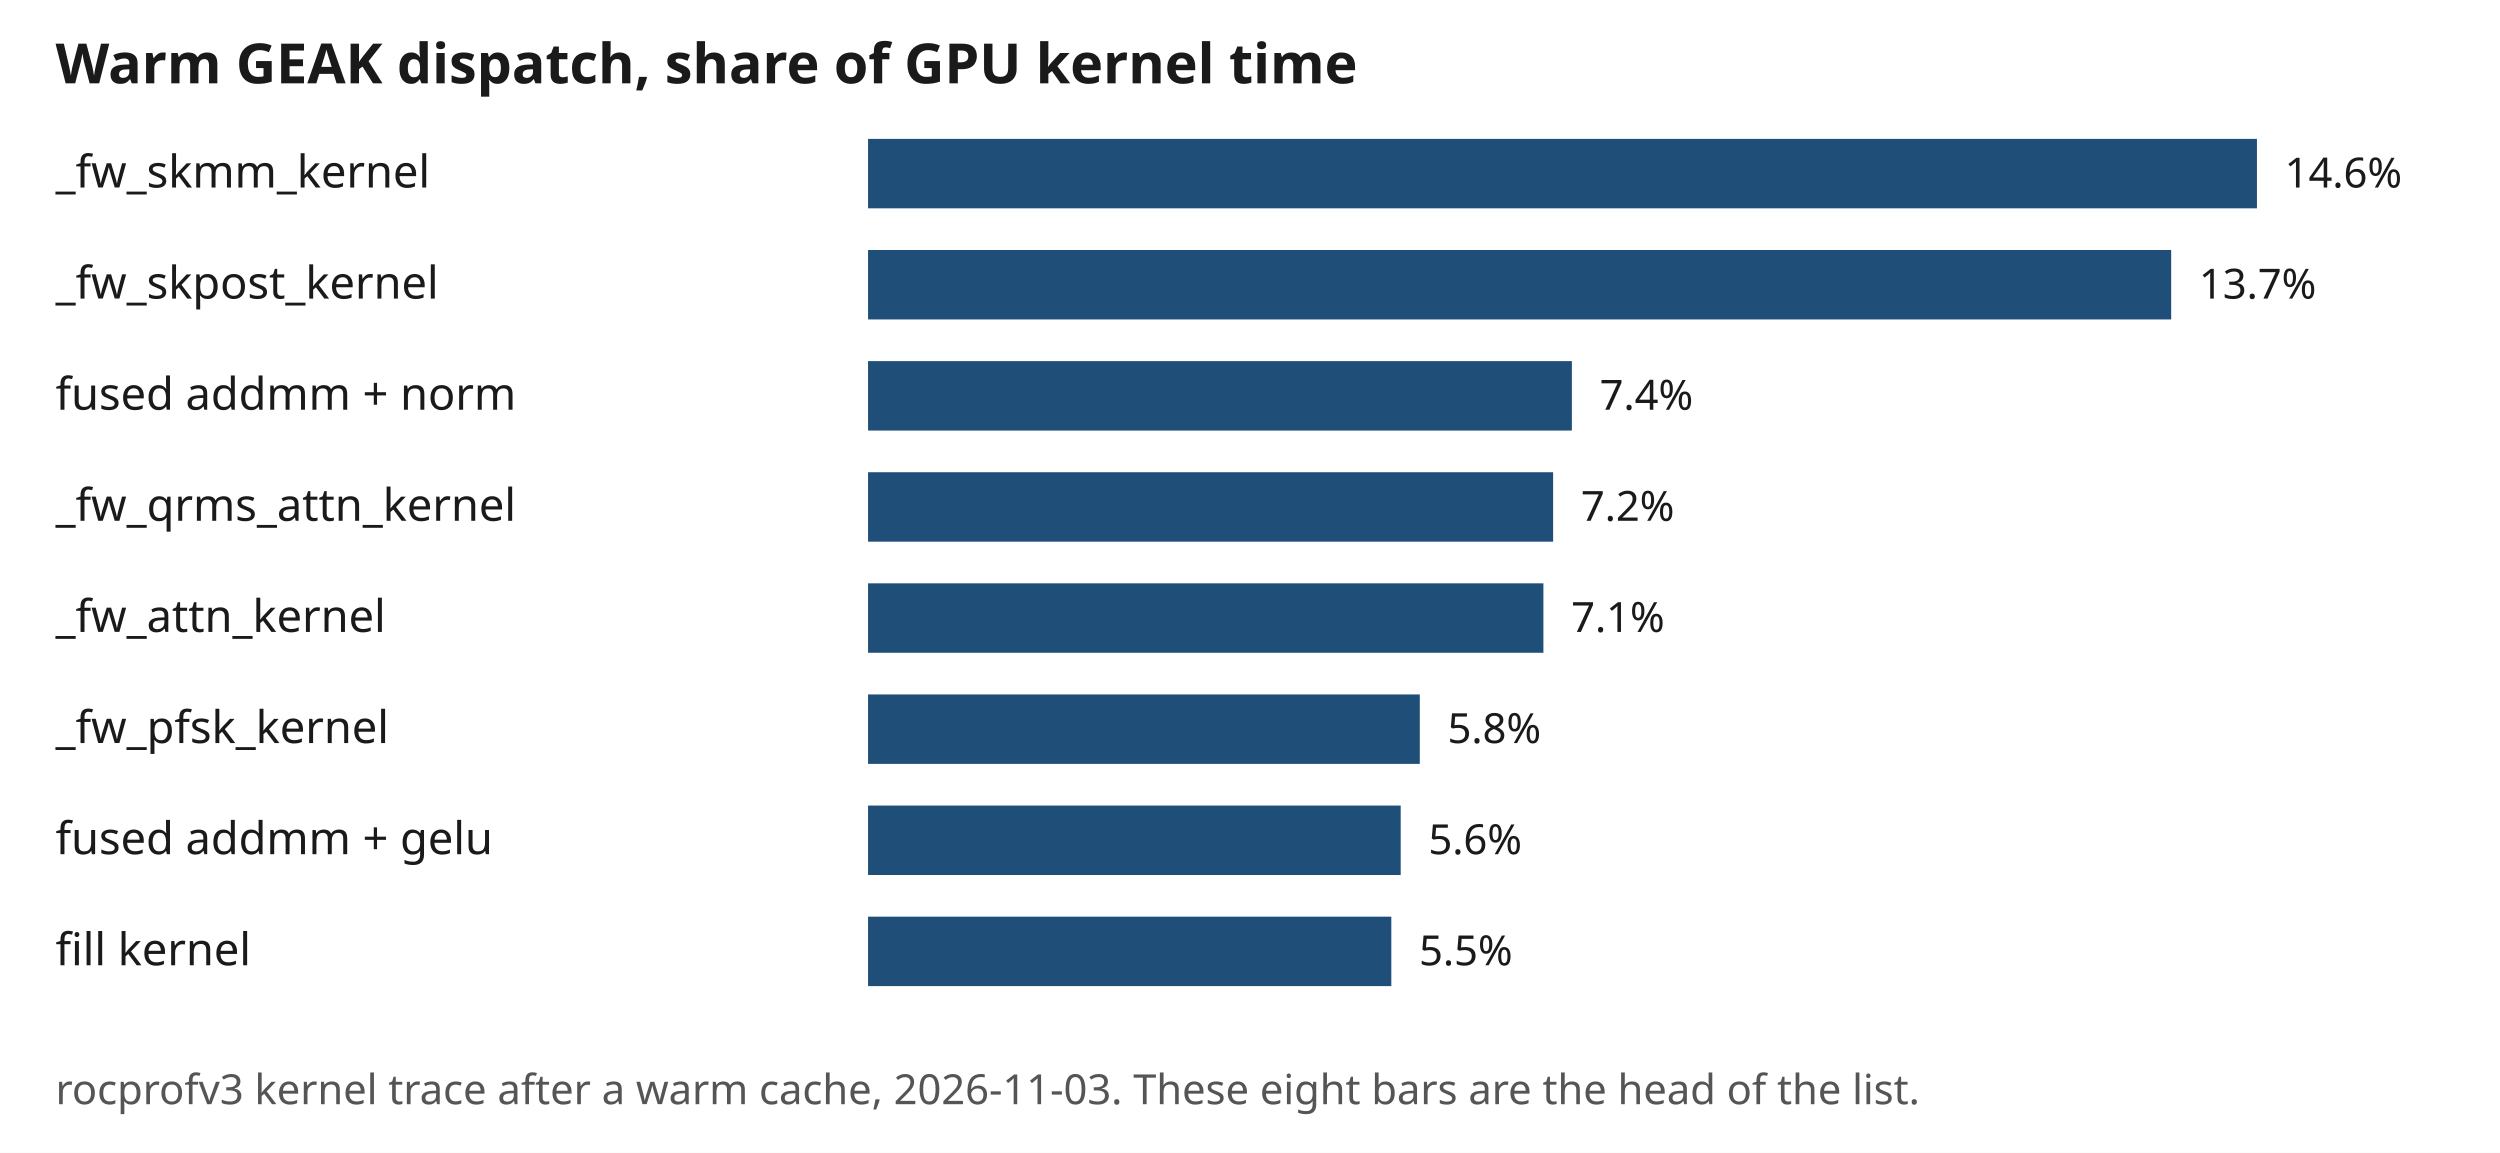
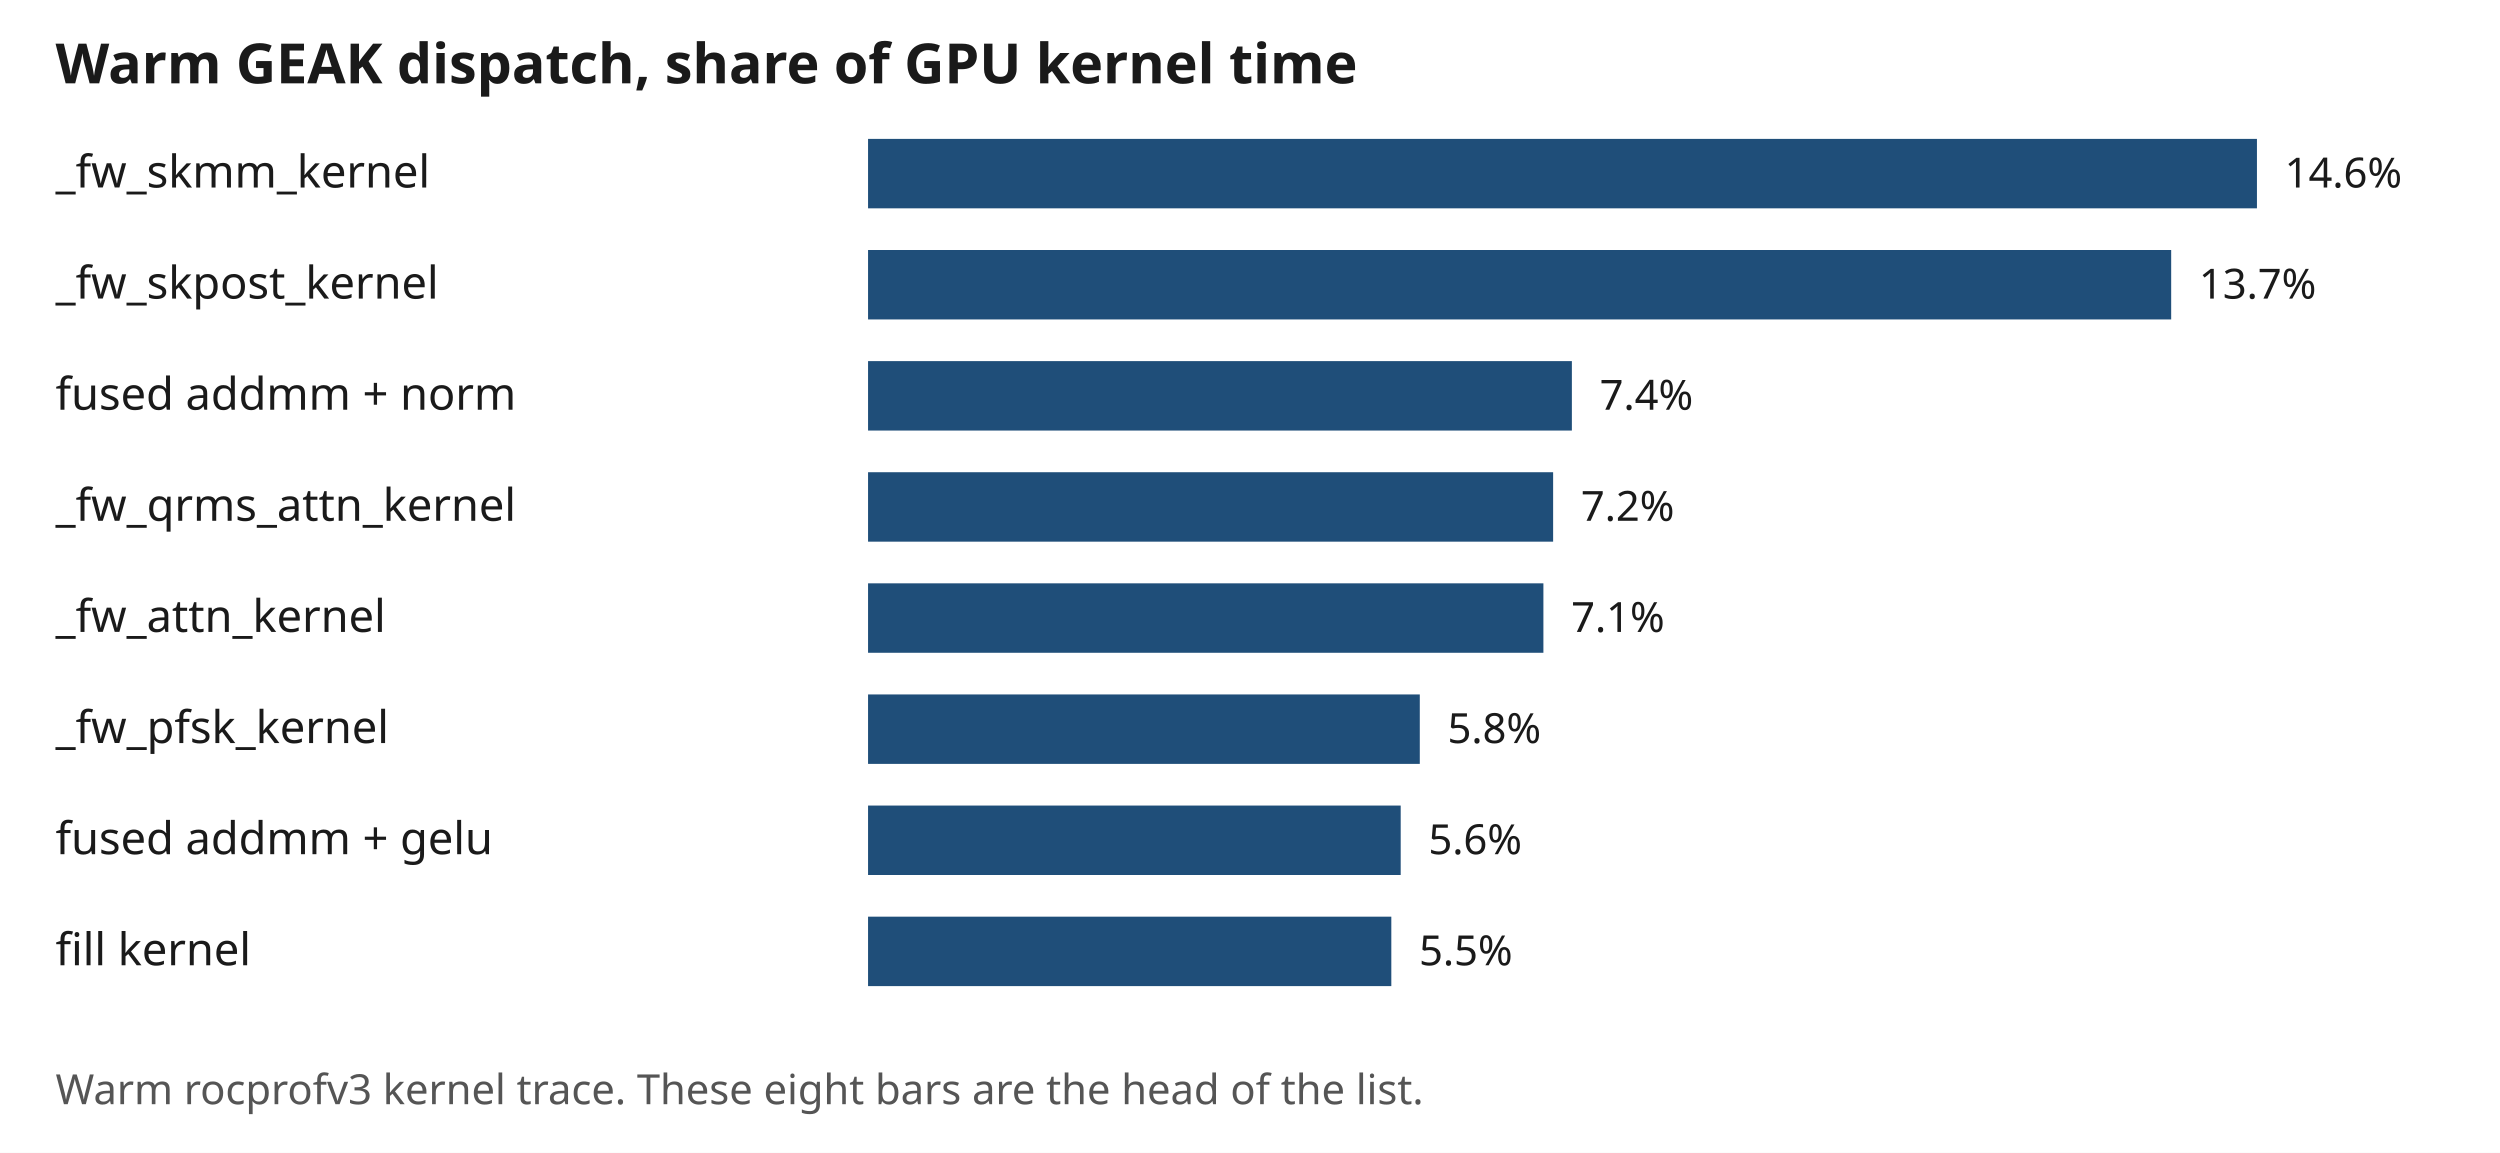
<svg xmlns="http://www.w3.org/2000/svg" width="720" height="332" viewBox="0 0 720 332" role="img" aria-label="Warm GEAK dispatch, share of GPU kernel time">
  <rect width="100%" height="100%" fill="#ffffff" />
  <style>text{font-family:sans-serif;fill:#1a1a1a} .muted{fill:#555}</style>
  <text x="16" y="24" font-size="16" font-weight="600">Warm GEAK dispatch, share of GPU kernel time</text>
  <text x="16" y="54" font-size="13">_fw_skmm_kernel</text>
  <rect x="250" y="40" width="400.0" height="20" fill="#1f4e79" />
  <text x="658.0" y="54" font-size="12">14.6%</text>
  <text x="16" y="86" font-size="13">_fw_skpost_kernel</text>
  <rect x="250" y="72" width="375.3" height="20" fill="#1f4e79" />
  <text x="633.3" y="86" font-size="12">13.7%</text>
  <text x="16" y="118" font-size="13">fused addmm + norm</text>
  <rect x="250" y="104" width="202.7" height="20" fill="#1f4e79" />
  <text x="460.7" y="118" font-size="12">7.4%</text>
  <text x="16" y="150" font-size="13">_fw_qrms_attn_kernel</text>
  <rect x="250" y="136" width="197.3" height="20" fill="#1f4e79" />
  <text x="455.3" y="150" font-size="12">7.2%</text>
  <text x="16" y="182" font-size="13">_fw_attn_kernel</text>
  <rect x="250" y="168" width="194.5" height="20" fill="#1f4e79" />
  <text x="452.5" y="182" font-size="12">7.1%</text>
  <text x="16" y="214" font-size="13">_fw_pfsk_kernel</text>
  <rect x="250" y="200" width="158.9" height="20" fill="#1f4e79" />
  <text x="416.9" y="214" font-size="12">5.8%</text>
  <text x="16" y="246" font-size="13">fused addmm + gelu</text>
  <rect x="250" y="232" width="153.4" height="20" fill="#1f4e79" />
  <text x="411.4" y="246" font-size="12">5.6%</text>
  <text x="16" y="278" font-size="13">fill kernel</text>
  <rect x="250" y="264" width="150.7" height="20" fill="#1f4e79" />
  <text x="408.7" y="278" font-size="12">5.5%</text>
-   <text x="16" y="318" font-size="12" class="muted">rocprofv3 kernel trace after a warm cache, 2026-11-03. These eight bars are the head of the list.</text>
+   <text x="16" y="318" font-size="12" class="muted">Warm rocprofv3 kernel trace. These eight bars are the head of the list.</text>
</svg>
